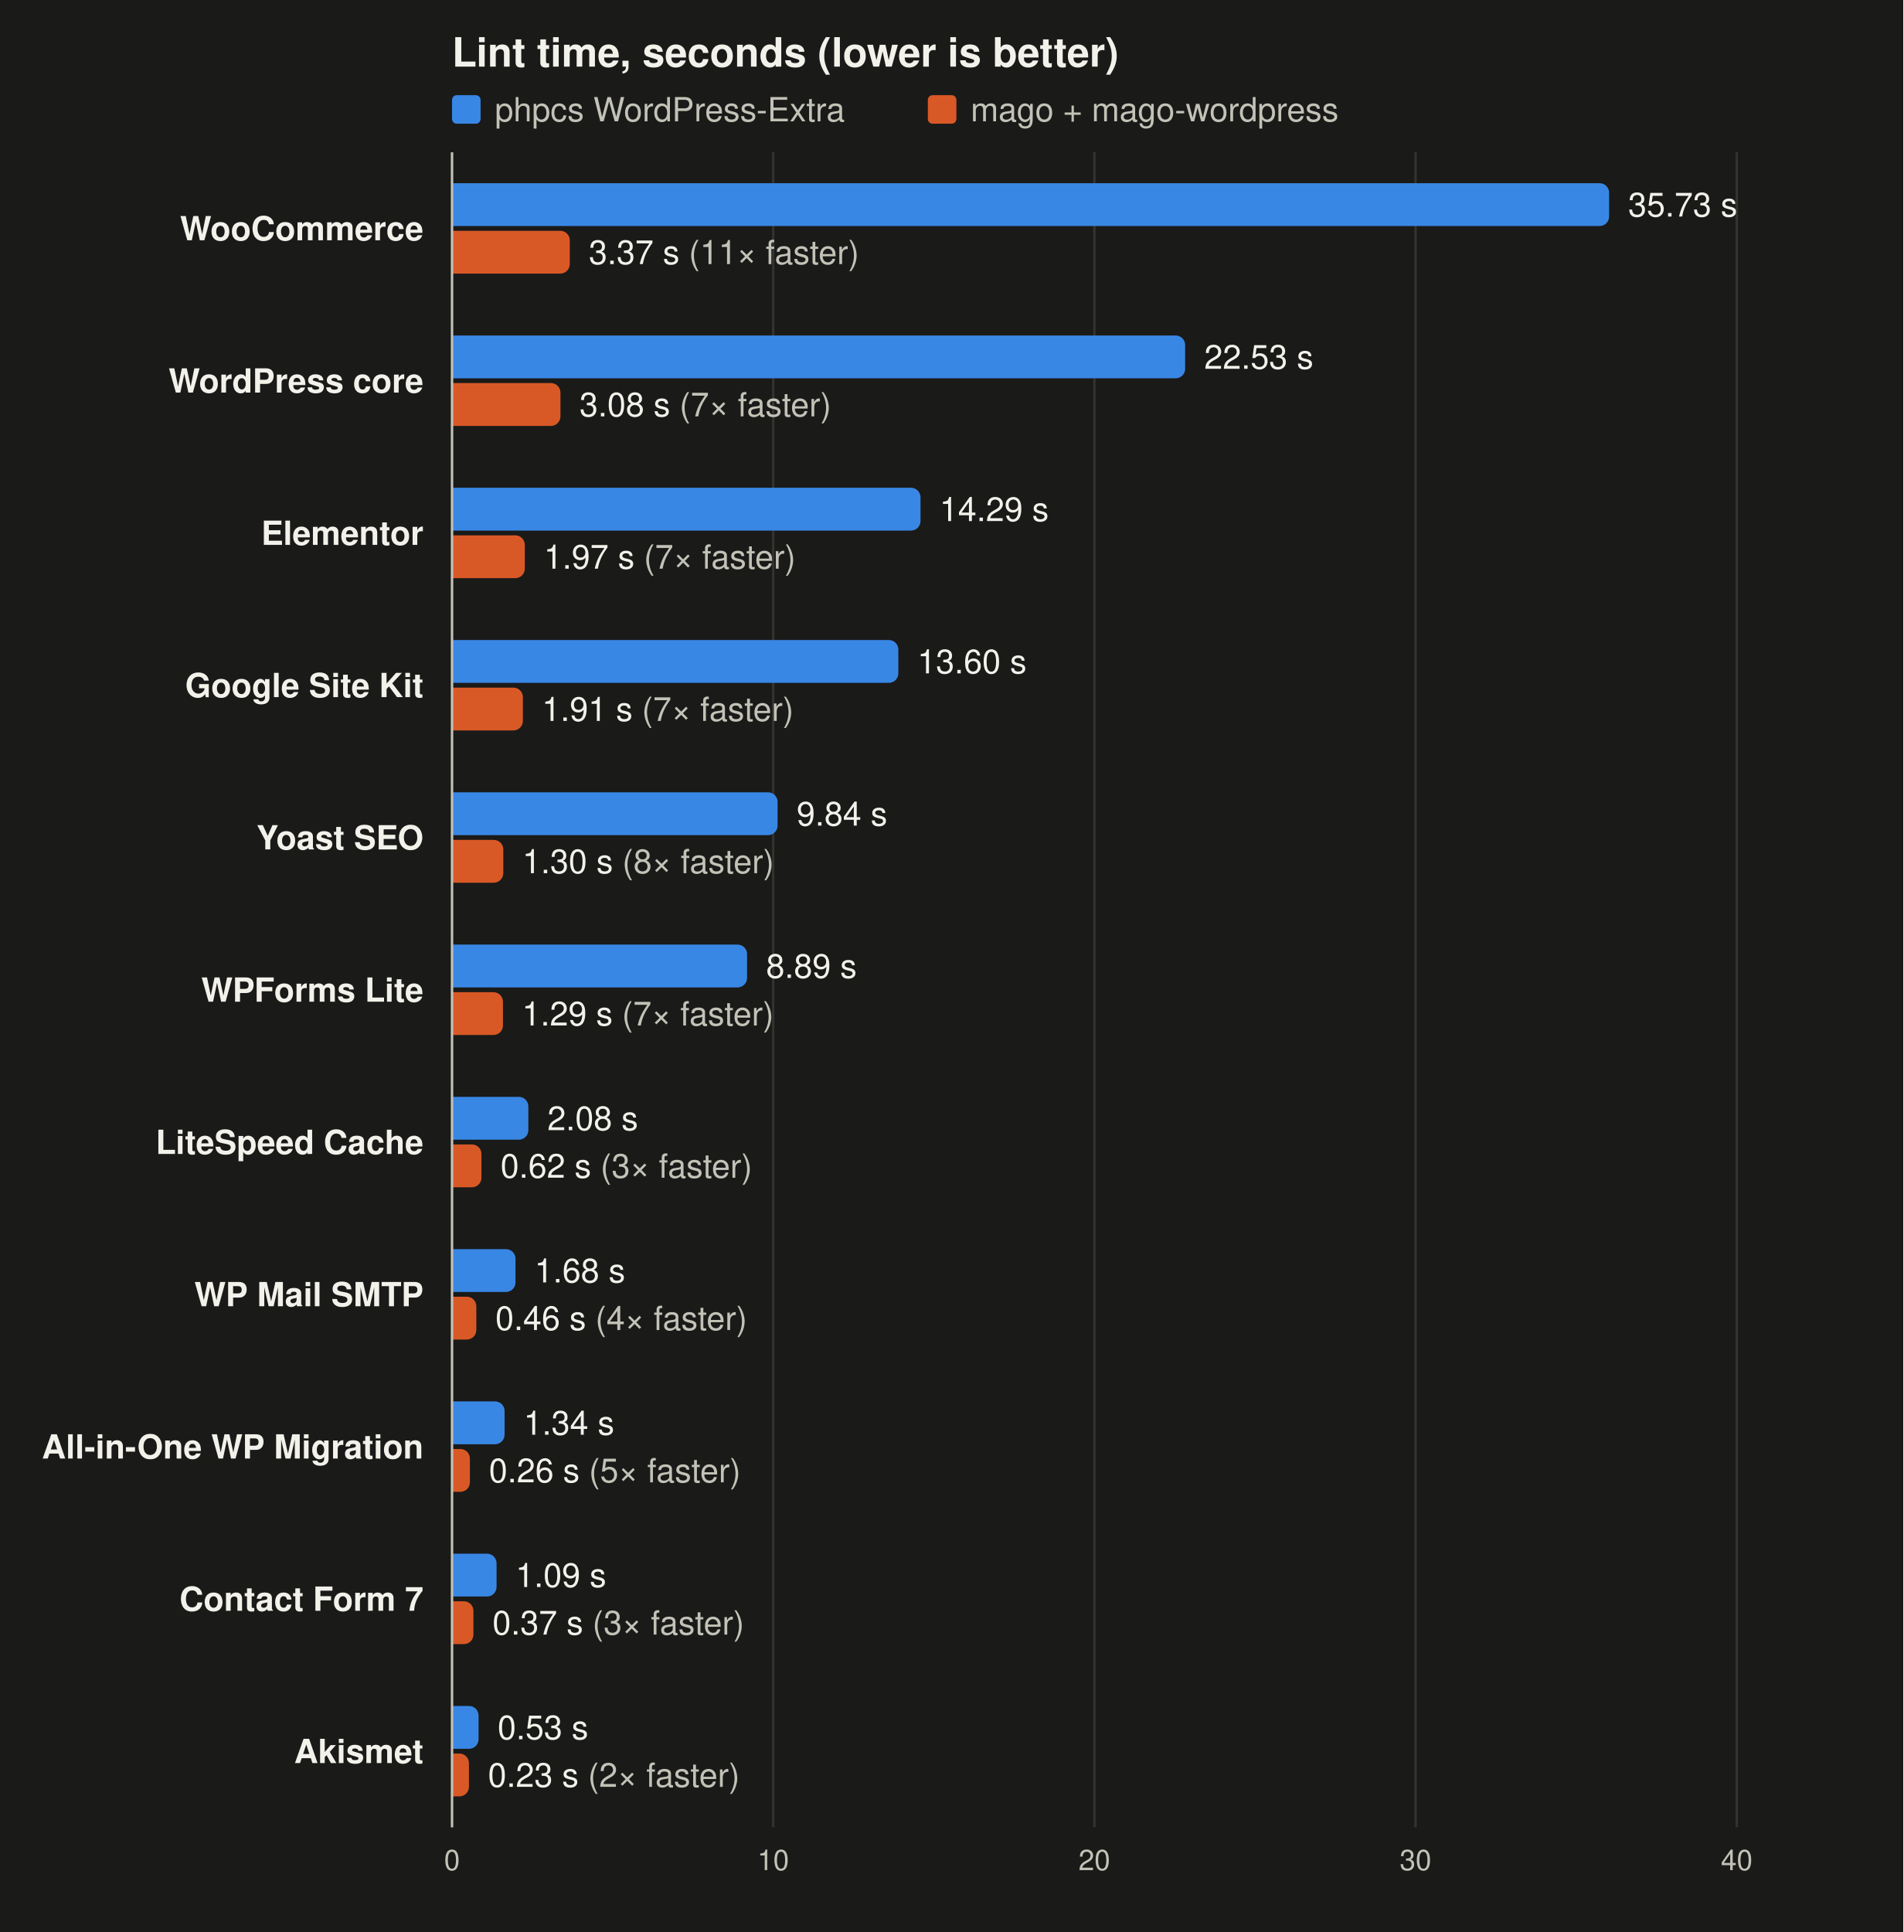
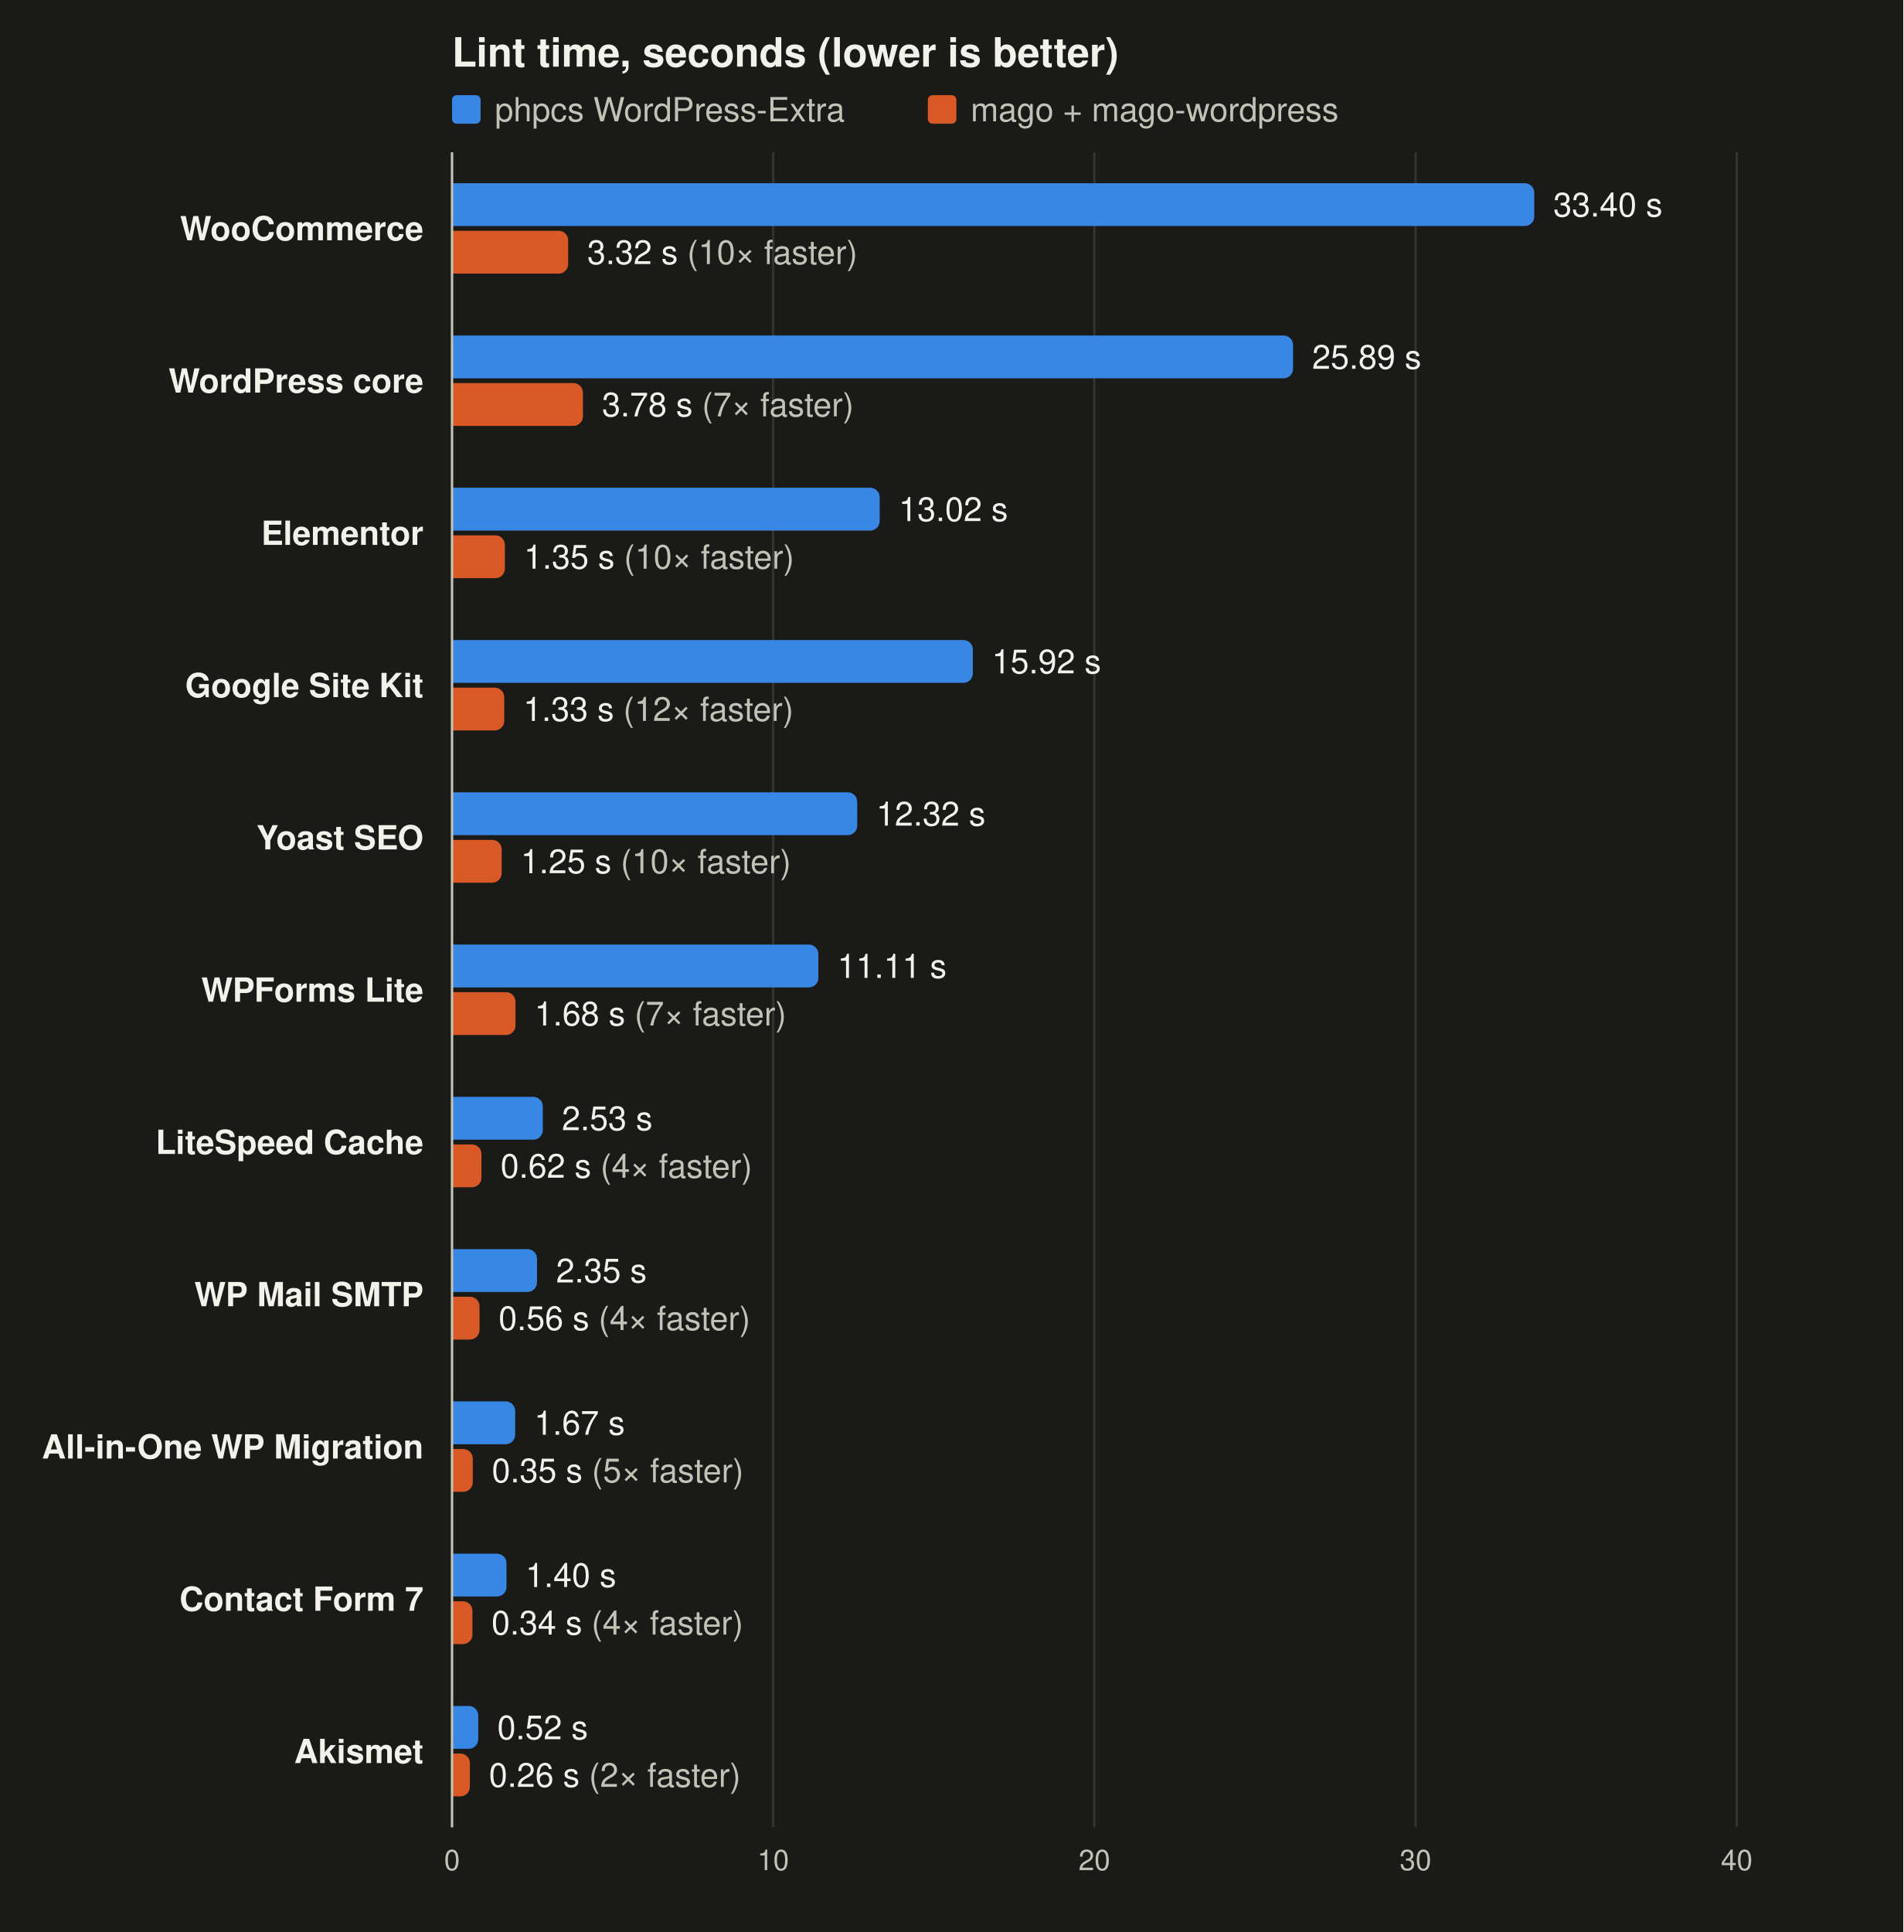
<svg xmlns="http://www.w3.org/2000/svg" width="800" height="812" viewBox="0 0 800 812" font-family="-apple-system,BlinkMacSystemFont,Segoe UI,Helvetica,Arial,sans-serif" font-size="14">
  <rect width="800" height="812" fill="#1a1a19" />
  <text x="190" y="28" fill="#f2f1ea" font-size="17" font-weight="600">Lint time, seconds (lower is better)</text>
  <rect x="190" y="40" width="12" height="12" fill="#3987e5" rx="2" />
  <text x="208" y="51" fill="#c3c2b7">phpcs WordPress-Extra</text>
  <rect x="390" y="40" width="12" height="12" fill="#d95926" rx="2" />
  <text x="408" y="51" fill="#c3c2b7">mago + mago-wordpress</text>
  <line x1="190.0" y1="64" x2="190.0" y2="768" stroke="#33332f" stroke-width="1" />
  <text x="190.0" y="786" fill="#c3c2b7" font-size="12" text-anchor="middle">0</text>
  <line x1="325.0" y1="64" x2="325.0" y2="768" stroke="#33332f" stroke-width="1" />
  <text x="325.0" y="786" fill="#c3c2b7" font-size="12" text-anchor="middle">10</text>
  <line x1="460.0" y1="64" x2="460.0" y2="768" stroke="#33332f" stroke-width="1" />
  <text x="460.0" y="786" fill="#c3c2b7" font-size="12" text-anchor="middle">20</text>
  <line x1="595.0" y1="64" x2="595.0" y2="768" stroke="#33332f" stroke-width="1" />
  <text x="595.0" y="786" fill="#c3c2b7" font-size="12" text-anchor="middle">30</text>
  <line x1="730.0" y1="64" x2="730.0" y2="768" stroke="#33332f" stroke-width="1" />
  <text x="730.0" y="786" fill="#c3c2b7" font-size="12" text-anchor="middle">40</text>
  <text x="178" y="101" fill="#f2f1ea" text-anchor="end" font-weight="600">WooCommerce</text>
-   <path d="M190,77 h482.355 a4,4 0 0 1 4,4 v10 a4,4 0 0 1 -4,4 h-482.355 z" fill="#3987e5" />
-   <text x="684.355" y="91" fill="#f2f1ea">35.73 s</text>
-   <path d="M190,97 h45.495 a4,4 0 0 1 4,4 v10 a4,4 0 0 1 -4,4 h-45.495 z" fill="#d95926" />
-   <text x="247.495" y="111" fill="#f2f1ea">3.37 s  <tspan fill="#c3c2b7">(11× faster)</tspan>
+   <path d="M190,77 h450.9 a4,4 0 0 1 4,4 v10 a4,4 0 0 1 -4,4 h-450.9 z" fill="#3987e5" />
+   <text x="652.9" y="91" fill="#f2f1ea">33.40 s</text>
+   <path d="M190,97 h44.82 a4,4 0 0 1 4,4 v10 a4,4 0 0 1 -4,4 h-44.82 z" fill="#d95926" />
+   <text x="246.82" y="111" fill="#f2f1ea">3.32 s  <tspan fill="#c3c2b7">(10× faster)</tspan>
  </text>
  <text x="178" y="165" fill="#f2f1ea" text-anchor="end" font-weight="600">WordPress core</text>
-   <path d="M190,141 h304.155 a4,4 0 0 1 4,4 v10 a4,4 0 0 1 -4,4 h-304.155 z" fill="#3987e5" />
-   <text x="506.155" y="155" fill="#f2f1ea">22.53 s</text>
-   <path d="M190,161 h41.58 a4,4 0 0 1 4,4 v10 a4,4 0 0 1 -4,4 h-41.58 z" fill="#d95926" />
-   <text x="243.58" y="175" fill="#f2f1ea">3.08 s  <tspan fill="#c3c2b7">(7× faster)</tspan>
+   <path d="M190,141 h349.515 a4,4 0 0 1 4,4 v10 a4,4 0 0 1 -4,4 h-349.515 z" fill="#3987e5" />
+   <text x="551.515" y="155" fill="#f2f1ea">25.89 s</text>
+   <path d="M190,161 h51.03 a4,4 0 0 1 4,4 v10 a4,4 0 0 1 -4,4 h-51.03 z" fill="#d95926" />
+   <text x="253.03" y="175" fill="#f2f1ea">3.78 s  <tspan fill="#c3c2b7">(7× faster)</tspan>
  </text>
  <text x="178" y="229" fill="#f2f1ea" text-anchor="end" font-weight="600">Elementor</text>
-   <path d="M190,205 h192.915 a4,4 0 0 1 4,4 v10 a4,4 0 0 1 -4,4 h-192.915 z" fill="#3987e5" />
-   <text x="394.915" y="219" fill="#f2f1ea">14.29 s</text>
-   <path d="M190,225 h26.595 a4,4 0 0 1 4,4 v10 a4,4 0 0 1 -4,4 h-26.595 z" fill="#d95926" />
-   <text x="228.595" y="239" fill="#f2f1ea">1.97 s  <tspan fill="#c3c2b7">(7× faster)</tspan>
+   <path d="M190,205 h175.77 a4,4 0 0 1 4,4 v10 a4,4 0 0 1 -4,4 h-175.77 z" fill="#3987e5" />
+   <text x="377.77" y="219" fill="#f2f1ea">13.02 s</text>
+   <path d="M190,225 h18.225 a4,4 0 0 1 4,4 v10 a4,4 0 0 1 -4,4 h-18.225 z" fill="#d95926" />
+   <text x="220.225" y="239" fill="#f2f1ea">1.35 s  <tspan fill="#c3c2b7">(10× faster)</tspan>
  </text>
  <text x="178" y="293" fill="#f2f1ea" text-anchor="end" font-weight="600">Google Site Kit</text>
-   <path d="M190,269 h183.6 a4,4 0 0 1 4,4 v10 a4,4 0 0 1 -4,4 h-183.6 z" fill="#3987e5" />
-   <text x="385.6" y="283" fill="#f2f1ea">13.60 s</text>
-   <path d="M190,289 h25.785 a4,4 0 0 1 4,4 v10 a4,4 0 0 1 -4,4 h-25.785 z" fill="#d95926" />
-   <text x="227.785" y="303" fill="#f2f1ea">1.91 s  <tspan fill="#c3c2b7">(7× faster)</tspan>
+   <path d="M190,269 h214.92 a4,4 0 0 1 4,4 v10 a4,4 0 0 1 -4,4 h-214.92 z" fill="#3987e5" />
+   <text x="416.92" y="283" fill="#f2f1ea">15.92 s</text>
+   <path d="M190,289 h17.955 a4,4 0 0 1 4,4 v10 a4,4 0 0 1 -4,4 h-17.955 z" fill="#d95926" />
+   <text x="219.955" y="303" fill="#f2f1ea">1.33 s  <tspan fill="#c3c2b7">(12× faster)</tspan>
  </text>
  <text x="178" y="357" fill="#f2f1ea" text-anchor="end" font-weight="600">Yoast SEO</text>
-   <path d="M190,333 h132.84 a4,4 0 0 1 4,4 v10 a4,4 0 0 1 -4,4 h-132.84 z" fill="#3987e5" />
-   <text x="334.84" y="347" fill="#f2f1ea">9.84 s</text>
-   <path d="M190,353 h17.55 a4,4 0 0 1 4,4 v10 a4,4 0 0 1 -4,4 h-17.55 z" fill="#d95926" />
-   <text x="219.55" y="367" fill="#f2f1ea">1.30 s  <tspan fill="#c3c2b7">(8× faster)</tspan>
+   <path d="M190,333 h166.32 a4,4 0 0 1 4,4 v10 a4,4 0 0 1 -4,4 h-166.32 z" fill="#3987e5" />
+   <text x="368.32" y="347" fill="#f2f1ea">12.32 s</text>
+   <path d="M190,353 h16.875 a4,4 0 0 1 4,4 v10 a4,4 0 0 1 -4,4 h-16.875 z" fill="#d95926" />
+   <text x="218.875" y="367" fill="#f2f1ea">1.25 s  <tspan fill="#c3c2b7">(10× faster)</tspan>
  </text>
  <text x="178" y="421" fill="#f2f1ea" text-anchor="end" font-weight="600">WPForms Lite</text>
-   <path d="M190,397 h120.015 a4,4 0 0 1 4,4 v10 a4,4 0 0 1 -4,4 h-120.015 z" fill="#3987e5" />
-   <text x="322.015" y="411" fill="#f2f1ea">8.89 s</text>
-   <path d="M190,417 h17.415 a4,4 0 0 1 4,4 v10 a4,4 0 0 1 -4,4 h-17.415 z" fill="#d95926" />
-   <text x="219.415" y="431" fill="#f2f1ea">1.29 s  <tspan fill="#c3c2b7">(7× faster)</tspan>
+   <path d="M190,397 h149.985 a4,4 0 0 1 4,4 v10 a4,4 0 0 1 -4,4 h-149.985 z" fill="#3987e5" />
+   <text x="351.985" y="411" fill="#f2f1ea">11.11 s</text>
+   <path d="M190,417 h22.68 a4,4 0 0 1 4,4 v10 a4,4 0 0 1 -4,4 h-22.68 z" fill="#d95926" />
+   <text x="224.68" y="431" fill="#f2f1ea">1.68 s  <tspan fill="#c3c2b7">(7× faster)</tspan>
  </text>
  <text x="178" y="485" fill="#f2f1ea" text-anchor="end" font-weight="600">LiteSpeed Cache</text>
-   <path d="M190,461 h28.08 a4,4 0 0 1 4,4 v10 a4,4 0 0 1 -4,4 h-28.08 z" fill="#3987e5" />
-   <text x="230.08" y="475" fill="#f2f1ea">2.08 s</text>
+   <path d="M190,461 h34.155 a4,4 0 0 1 4,4 v10 a4,4 0 0 1 -4,4 h-34.155 z" fill="#3987e5" />
+   <text x="236.155" y="475" fill="#f2f1ea">2.53 s</text>
  <path d="M190,481 h8.37 a4,4 0 0 1 4,4 v10 a4,4 0 0 1 -4,4 h-8.37 z" fill="#d95926" />
-   <text x="210.37" y="495" fill="#f2f1ea">0.62 s  <tspan fill="#c3c2b7">(3× faster)</tspan>
+   <text x="210.37" y="495" fill="#f2f1ea">0.62 s  <tspan fill="#c3c2b7">(4× faster)</tspan>
  </text>
  <text x="178" y="549" fill="#f2f1ea" text-anchor="end" font-weight="600">WP Mail SMTP</text>
-   <path d="M190,525 h22.68 a4,4 0 0 1 4,4 v10 a4,4 0 0 1 -4,4 h-22.68 z" fill="#3987e5" />
-   <text x="224.68" y="539" fill="#f2f1ea">1.68 s</text>
-   <path d="M190,545 h6.21 a4,4 0 0 1 4,4 v10 a4,4 0 0 1 -4,4 h-6.21 z" fill="#d95926" />
-   <text x="208.21" y="559" fill="#f2f1ea">0.46 s  <tspan fill="#c3c2b7">(4× faster)</tspan>
+   <path d="M190,525 h31.725 a4,4 0 0 1 4,4 v10 a4,4 0 0 1 -4,4 h-31.725 z" fill="#3987e5" />
+   <text x="233.725" y="539" fill="#f2f1ea">2.35 s</text>
+   <path d="M190,545 h7.56 a4,4 0 0 1 4,4 v10 a4,4 0 0 1 -4,4 h-7.56 z" fill="#d95926" />
+   <text x="209.56" y="559" fill="#f2f1ea">0.56 s  <tspan fill="#c3c2b7">(4× faster)</tspan>
  </text>
  <text x="178" y="613" fill="#f2f1ea" text-anchor="end" font-weight="600">All-in-One WP Migration</text>
-   <path d="M190,589 h18.09 a4,4 0 0 1 4,4 v10 a4,4 0 0 1 -4,4 h-18.09 z" fill="#3987e5" />
-   <text x="220.09" y="603" fill="#f2f1ea">1.34 s</text>
-   <path d="M190,609 h3.51 a4,4 0 0 1 4,4 v10 a4,4 0 0 1 -4,4 h-3.51 z" fill="#d95926" />
-   <text x="205.51" y="623" fill="#f2f1ea">0.26 s  <tspan fill="#c3c2b7">(5× faster)</tspan>
+   <path d="M190,589 h22.545 a4,4 0 0 1 4,4 v10 a4,4 0 0 1 -4,4 h-22.545 z" fill="#3987e5" />
+   <text x="224.545" y="603" fill="#f2f1ea">1.67 s</text>
+   <path d="M190,609 h4.725 a4,4 0 0 1 4,4 v10 a4,4 0 0 1 -4,4 h-4.725 z" fill="#d95926" />
+   <text x="206.725" y="623" fill="#f2f1ea">0.35 s  <tspan fill="#c3c2b7">(5× faster)</tspan>
  </text>
  <text x="178" y="677" fill="#f2f1ea" text-anchor="end" font-weight="600">Contact Form 7</text>
-   <path d="M190,653 h14.715 a4,4 0 0 1 4,4 v10 a4,4 0 0 1 -4,4 h-14.715 z" fill="#3987e5" />
-   <text x="216.715" y="667" fill="#f2f1ea">1.09 s</text>
-   <path d="M190,673 h4.995 a4,4 0 0 1 4,4 v10 a4,4 0 0 1 -4,4 h-4.995 z" fill="#d95926" />
-   <text x="206.995" y="687" fill="#f2f1ea">0.37 s  <tspan fill="#c3c2b7">(3× faster)</tspan>
+   <path d="M190,653 h18.9 a4,4 0 0 1 4,4 v10 a4,4 0 0 1 -4,4 h-18.9 z" fill="#3987e5" />
+   <text x="220.9" y="667" fill="#f2f1ea">1.40 s</text>
+   <path d="M190,673 h4.59 a4,4 0 0 1 4,4 v10 a4,4 0 0 1 -4,4 h-4.59 z" fill="#d95926" />
+   <text x="206.59" y="687" fill="#f2f1ea">0.34 s  <tspan fill="#c3c2b7">(4× faster)</tspan>
  </text>
  <text x="178" y="741" fill="#f2f1ea" text-anchor="end" font-weight="600">Akismet</text>
-   <path d="M190,717 h7.155 a4,4 0 0 1 4,4 v10 a4,4 0 0 1 -4,4 h-7.155 z" fill="#3987e5" />
-   <text x="209.155" y="731" fill="#f2f1ea">0.53 s</text>
-   <path d="M190,737 h3.105 a4,4 0 0 1 4,4 v10 a4,4 0 0 1 -4,4 h-3.105 z" fill="#d95926" />
-   <text x="205.105" y="751" fill="#f2f1ea">0.23 s  <tspan fill="#c3c2b7">(2× faster)</tspan>
+   <path d="M190,717 h7.02 a4,4 0 0 1 4,4 v10 a4,4 0 0 1 -4,4 h-7.02 z" fill="#3987e5" />
+   <text x="209.02" y="731" fill="#f2f1ea">0.52 s</text>
+   <path d="M190,737 h3.51 a4,4 0 0 1 4,4 v10 a4,4 0 0 1 -4,4 h-3.51 z" fill="#d95926" />
+   <text x="205.51" y="751" fill="#f2f1ea">0.26 s  <tspan fill="#c3c2b7">(2× faster)</tspan>
  </text>
  <line x1="190" y1="64" x2="190" y2="768" stroke="#c3c2b7" stroke-width="1" />
</svg>
